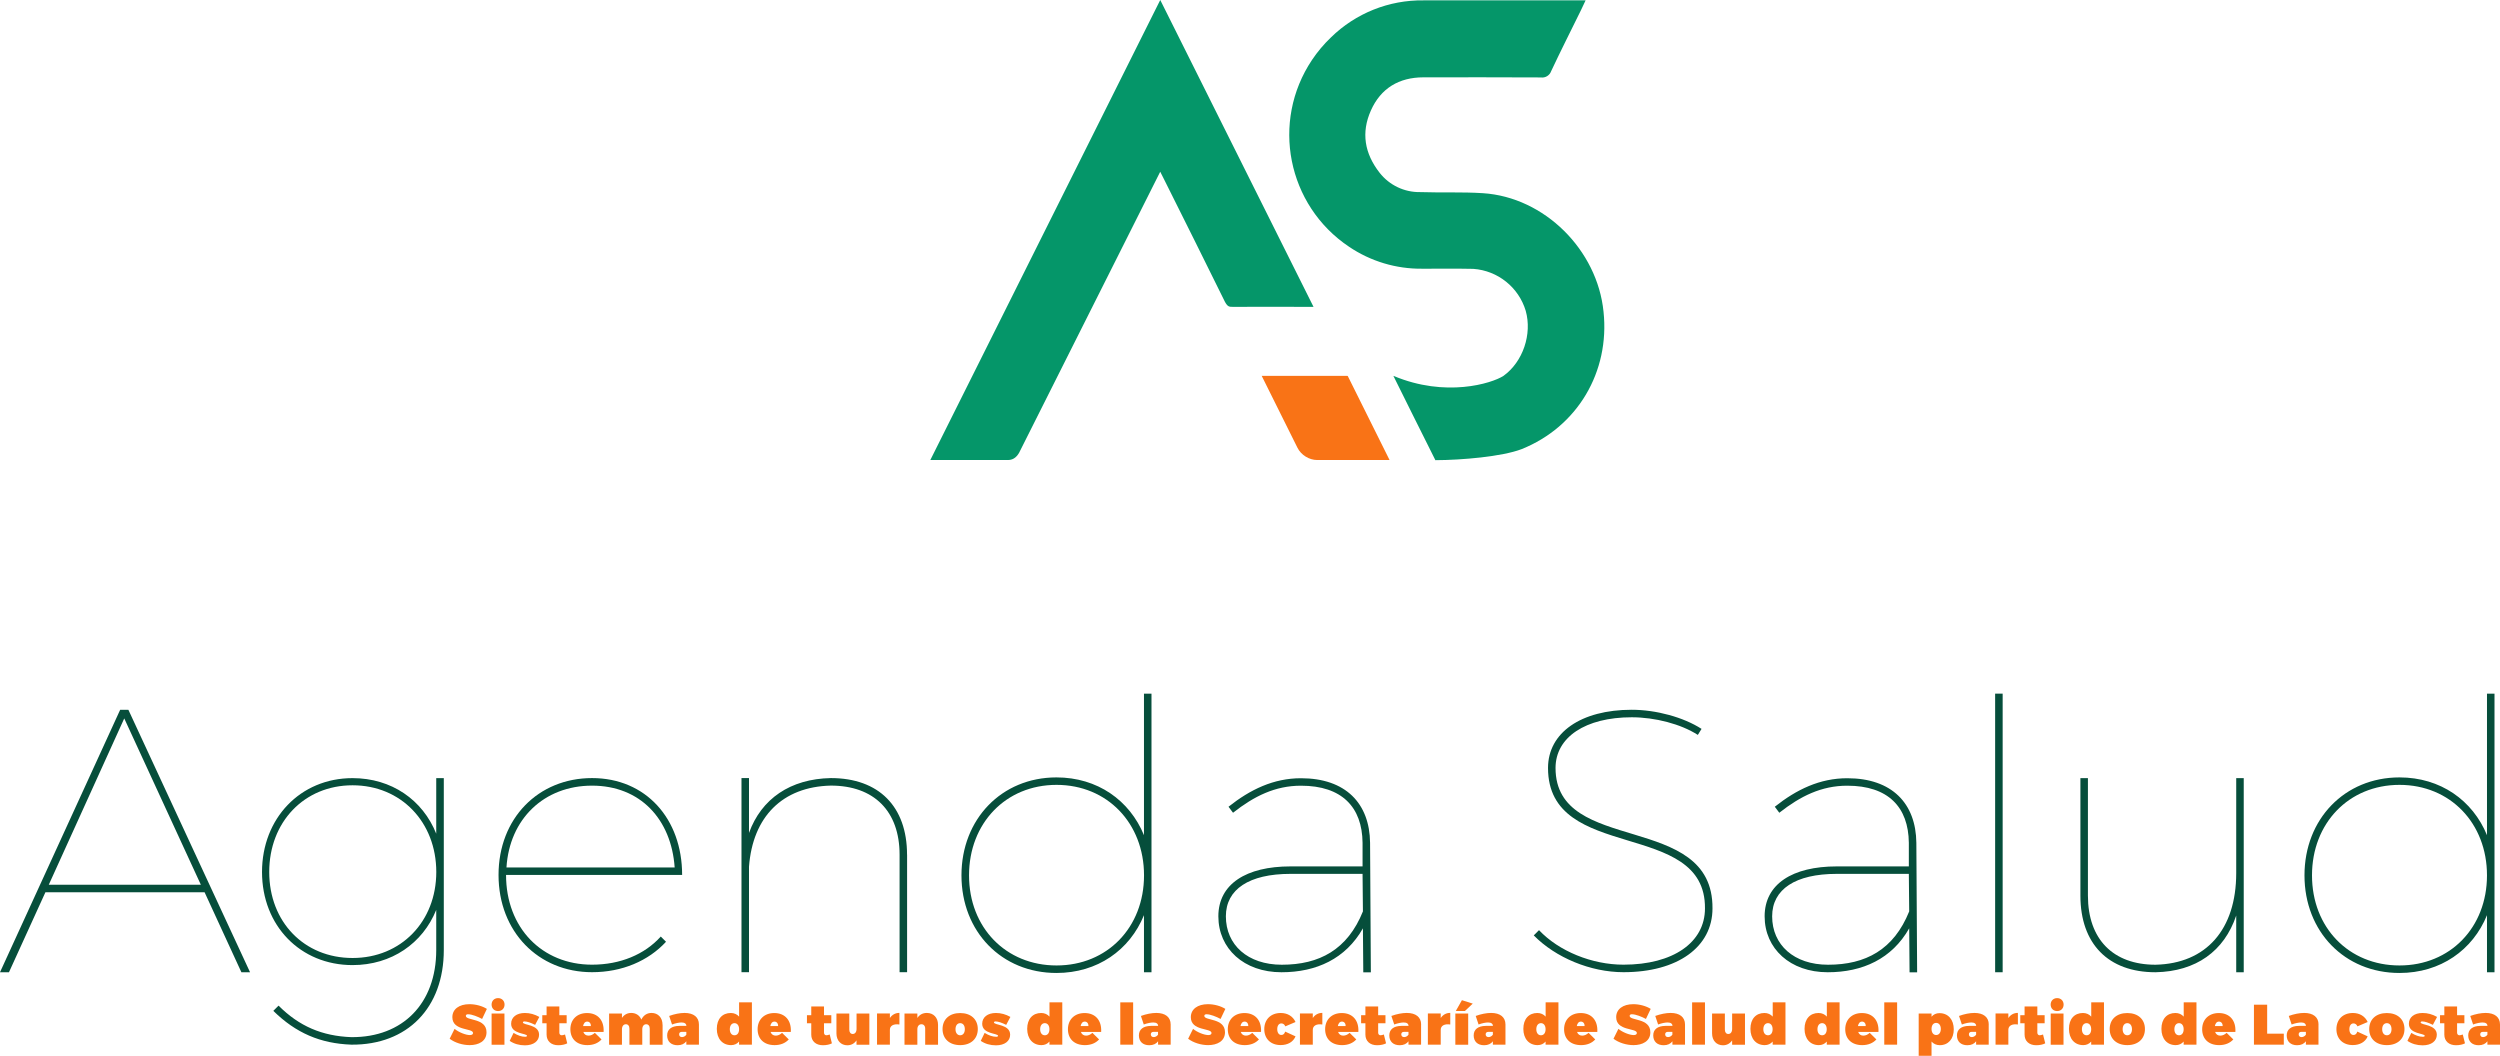
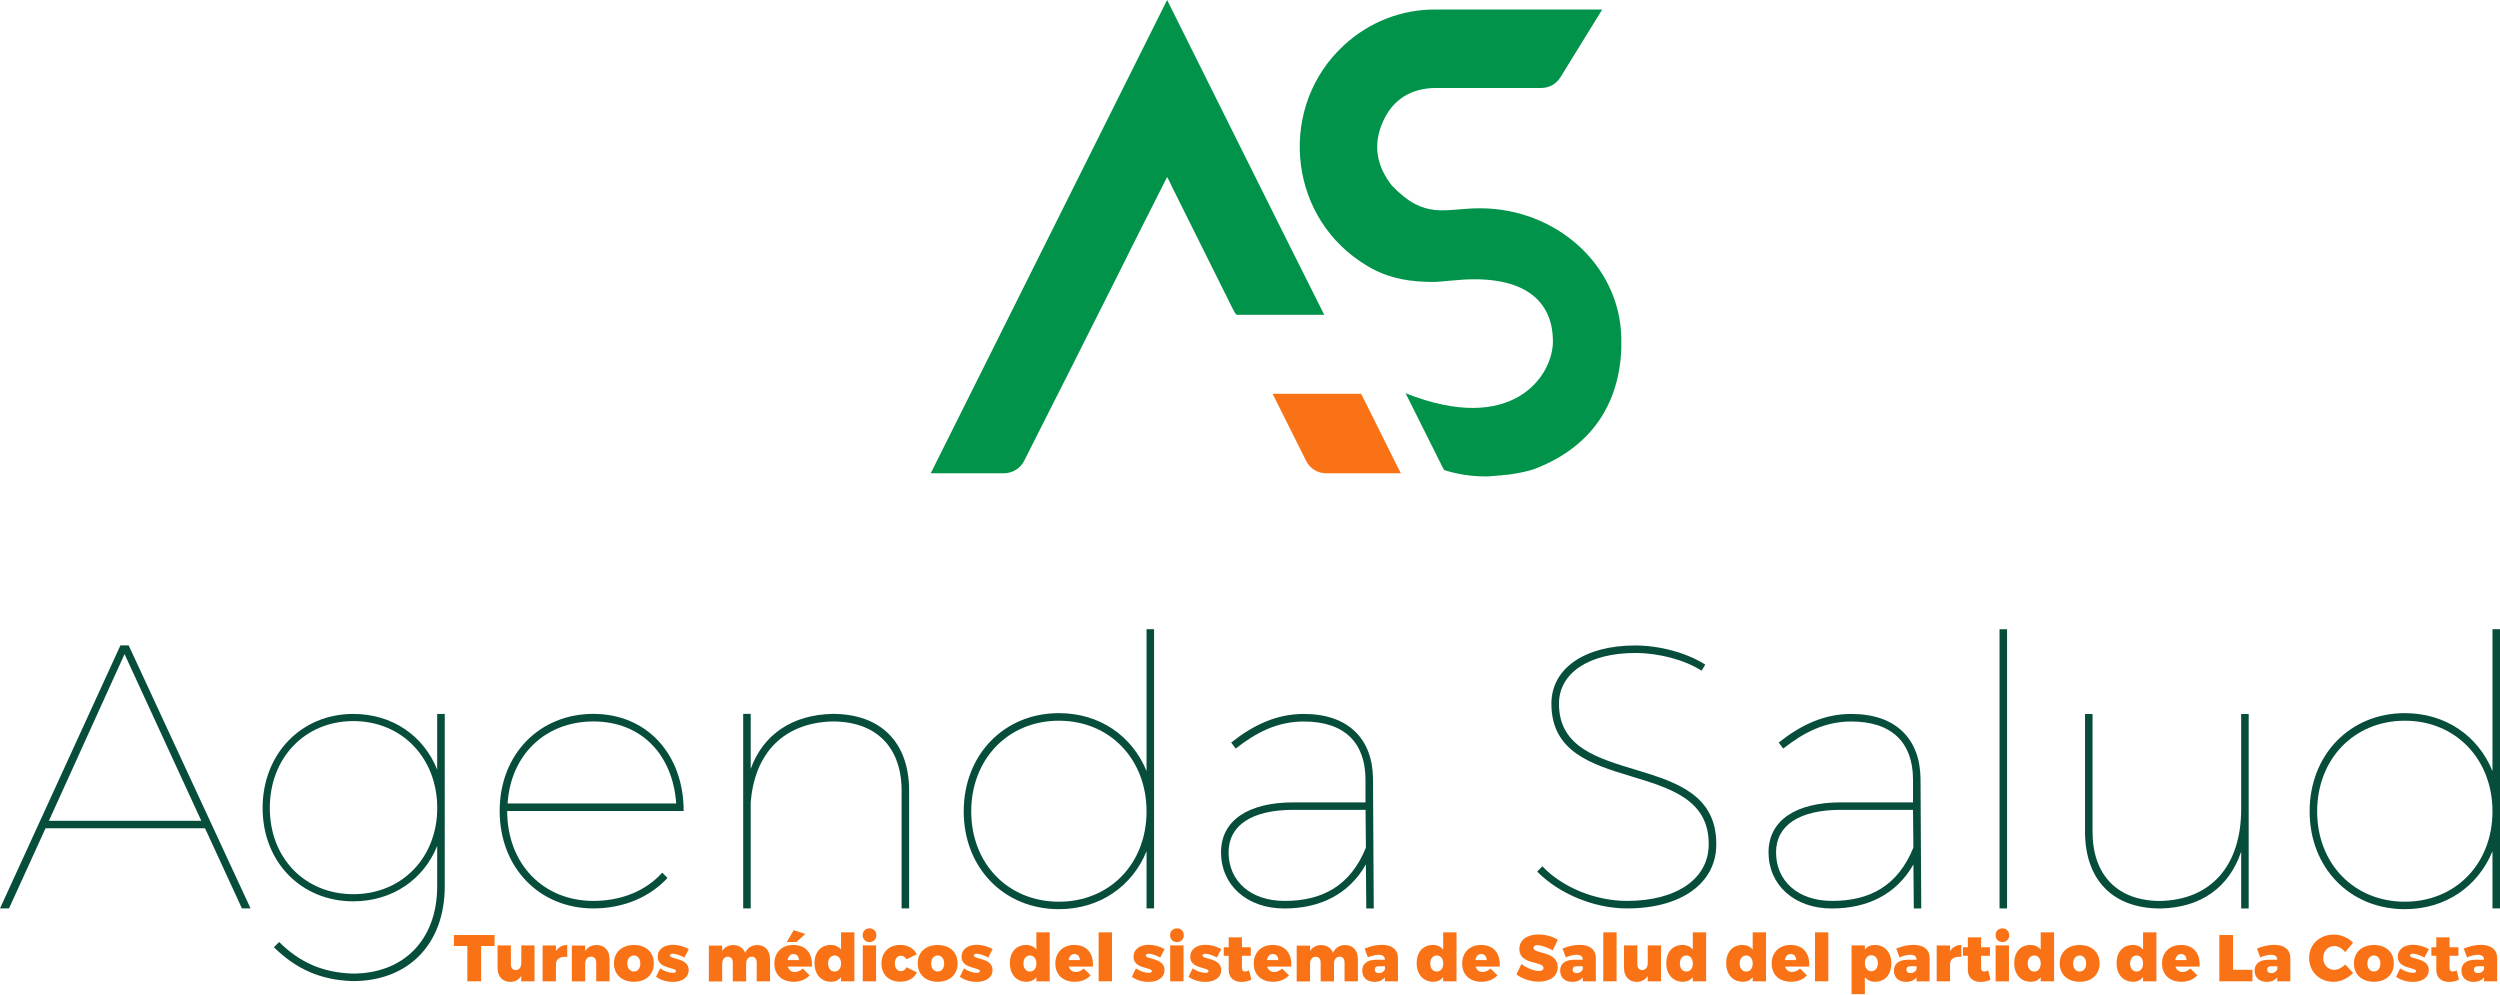
- <svg xmlns="http://www.w3.org/2000/svg" id="Capa_2" data-name="Capa 2" viewBox="0 0 482.31 203.68">
+ <svg xmlns="http://www.w3.org/2000/svg" id="Capa_2" data-name="Capa 2" viewBox="0 0 471.72 187.58">
  <defs>
    <style>
-       .cls-1, .cls-2 {
+       .cls-1 {
+         fill: #064e3b;
+       }
+ 
+       .cls-2, .cls-3 {
        fill: #f97316;
      }

-       .cls-3 {
-         fill: #064e3b;
+       .cls-4 {
+         fill: #009349;
      }

-       .cls-2, .cls-4 {
+       .cls-4, .cls-3 {
        fill-rule: evenodd;
-       }
- 
-       .cls-4 {
-         fill: #059669;
      }
    </style>
  </defs>
  <g id="Capa_1-2" data-name="Capa 1">
    <g>
      <g>
-         <path id="Trazado_123" data-name="Trazado 123" class="cls-4" d="M268.85,72.52c10.03,4.22,18.93,1.46,21.2,0,3.78-2.72,5.56-8.07,4.3-12.55-1.36-4.54-5.38-7.76-10.11-8.1-3.28-.08-6.56,0-9.84-.03-5.04.06-9.97-1.42-14.14-4.24-11.92-7.98-15.12-24.12-7.14-36.04,1.05-1.57,2.27-3.02,3.64-4.33,4.77-4.68,11.21-7.25,17.88-7.16,10,0,20,0,29.99,0h1.27c-.35.73-.62,1.33-.91,1.93-1.92,3.91-3.89,7.8-5.74,11.74-.29.82-1.13,1.33-1.99,1.2-7.56-.04-15.12-.03-22.67-.02-4.7.01-8.2,2.11-10.11,6.39s-1.23,8.29,1.68,12.02c1.88,2.4,4.77,3.78,7.81,3.73,4.03.14,8.08-.05,12.11.21,11.9.76,22.09,10.96,23.28,22.87,1.23,11.57-5,22.18-15.81,26.51-3.78,1.45-11.57,2.11-16.63,2.13-1.34-2.69-7.77-15.54-8.09-16.24Z" />
-         <path id="Trazado_124" data-name="Trazado 124" class="cls-4" d="M223.83,33.14c-2.97,5.91-5.8,11.55-8.63,17.19-6.21,12.35-12.41,24.71-18.61,37.06-.58.97-1.27,1.36-2.17,1.36h-14.94c14.8-29.6,29.53-59.08,44.36-88.75,9.89,19.8,19.72,39.49,29.57,59.2-.44,0-.73,0-1.02,0-4.84,0-9.68-.03-14.52,0-.72,0-1.01,0-1.54-.95-3.87-7.85-7.77-15.69-11.69-23.52-.23-.45-.45-.9-.8-1.59Z" />
-         <path id="Trazado_125" data-name="Trazado 125" class="cls-2" d="M268.08,88.75h-7.59c-1.52,0-4.31,0-6.36,0-1.57,0-3.12-.97-3.82-2.37l-6.9-13.87h16.53s.06.01.08.04c.47.95,7.84,15.76,8.06,16.2Z" />
+         <path class="cls-4" d="M305.92,64.4v1.4c-.4,10.4-5.6,18.4-15.9,22.5-1.4.6-3.5,1-5.7,1.3-.3,0-.7,0-1,.1-.9,0-1.9.2-2.9.2-2.8,0-5.4-.4-7.9-1.2-.1-.2-.3-.4-.4-.7-2.3-4.6-6.6-13.2-6.9-13.8,20.1,8,27.8-3.2,27.8-9.8s-4.1-11.8-15.1-11.7c-2.5,0-6,.5-7.5.5-4.2,0-8-.6-11.5-2.5-.8-.4-1.5-.9-2.3-1.4-13.8-9.3-15.3-29.4-3.1-40.7,4.7-4.4,11-6.9,17.5-6.8h31.3l-7.9,12.8c-.8,1.3-2.2,2-3.6,2h-19.8c-4.7,0-8.2,2.1-10.1,6.4-1.9,4.3-1.2,8.3,1.7,12,6.3,6.6,10,4.3,16.6,4.3,14.4,0,26.4,10.7,26.7,24.4v.7h0Z" />
+         <path id="Trazado_125" data-name="Trazado 125" class="cls-3" d="M264.22,89.3h-14c-1.6,0-3.1-.9-3.8-2.4h0l-6.3-12.6h16.7c.2.3,7.2,14.5,7.5,15h-.1Z" />
+         <path class="cls-4" d="M249.82,59.3c-9.9-19.7-19.7-39.5-29.6-59.3-14.9,29.8-29.7,59.5-44.6,89.3h13.8c1.6,0,3.1-.9,3.8-2.3,3.4-6.7,13.2-26.1,18.3-36.3,2.8-5.7,5.7-11.3,8.7-17.3.4.7.6,1.1.8,1.6,3.9,7.9,7.9,15.8,11.8,23.7.2.3.3.5.5.7h16.6l-.1-.1Z" />
      </g>
      <g>
-         <path class="cls-3" d="M39.48,172.14H8.76l-7.03,15.43H0l23.18-50.63h1.59l23.47,50.63h-1.67l-7.1-15.43ZM38.75,170.69l-14.78-32.09-14.56,32.09h29.34Z" />
-         <path class="cls-3" d="M85.62,150.12v33.17c0,11.15-7.03,18.33-17.82,18.25-6.01-.22-10.72-2.25-15.07-6.52l1.01-1.01c3.98,3.98,8.4,5.87,14.05,6.08,9.92.07,16.37-6.52,16.37-16.8v-7.75c-2.61,6.45-8.62,10.65-16.15,10.65-10.07,0-17.46-7.61-17.46-17.96s7.39-18.11,17.46-18.11c7.53,0,13.54,4.2,16.15,10.72v-10.72h1.45ZM84.17,168.23c0-9.63-6.81-16.73-16.15-16.73s-16.08,7.1-16.08,16.73,6.74,16.59,16.08,16.59,16.15-7.03,16.15-16.59Z" />
-         <path class="cls-3" d="M127.48,180.68l1.01,1.01c-3.4,3.69-8.47,5.87-14.27,5.87-10.36,0-18.04-7.82-18.04-18.76s7.68-18.69,18.04-18.69,17.38,7.82,17.38,18.69h-33.97c0,10.21,6.95,17.31,16.59,17.31,5.43,0,10.14-1.96,13.26-5.43ZM97.71,167.36h32.45c-.65-9.34-6.66-15.79-15.94-15.79s-15.94,6.45-16.51,15.79Z" />
-         <path class="cls-3" d="M175,164.89v22.67h-1.45v-22.67c0-8.4-4.93-13.33-13.26-13.33-9.34.22-15.07,6.01-15.79,15.65v20.35h-1.45v-37.45h1.45v10.58c2.39-6.59,7.97-10.43,15.79-10.58,9.27,0,14.7,5.5,14.7,14.78Z" />
-         <path class="cls-3" d="M222.15,133.82v53.75h-1.45v-11.01c-2.75,6.74-8.98,11.15-16.88,11.15-10.58,0-18.33-7.97-18.33-18.83s7.75-18.9,18.33-18.9c7.9,0,14.12,4.42,16.88,11.15v-27.31h1.45ZM220.71,168.88c0-10.07-7.1-17.46-16.88-17.46s-16.88,7.39-16.88,17.46,7.1,17.38,16.88,17.38,16.88-7.32,16.88-17.38Z" />
-         <path class="cls-3" d="M263.01,187.57l-.07-8.47c-3.33,5.87-8.98,8.47-15.72,8.47-7.24,0-12.17-4.56-12.17-10.79s5.36-9.63,13.91-9.63h13.91v-4.56c-.07-6.88-3.98-11.01-11.88-11.01-5,0-9.05,2.03-13.11,5.22l-.87-1.16c4.2-3.33,8.69-5.5,13.98-5.5,8.62,0,13.25,4.85,13.33,12.46l.15,24.99h-1.45ZM262.94,175.83l-.07-7.24h-13.91c-7.97,0-12.46,2.97-12.46,8.19,0,5.5,4.2,9.34,10.79,9.34,7.24,0,12.68-2.9,15.65-10.29Z" />
-         <path class="cls-3" d="M314.8,138.38c-8.91,0-14.7,3.84-14.7,9.78,0,16.95,30.42,8.26,30.28,27.09,0,7.46-6.74,12.31-17.17,12.31-6.37,0-13.11-2.82-17.31-7.1l1.01-1.01c3.84,4.06,10.21,6.66,16.3,6.66,9.56,0,15.72-4.27,15.72-10.86.15-17.38-30.28-8.69-30.28-27.09,0-6.81,6.37-11.23,16.15-11.23,4.71,0,10,1.45,13.47,3.69l-.72,1.16c-3.26-2.1-8.26-3.4-12.75-3.4Z" />
-         <path class="cls-3" d="M368.4,187.57l-.07-8.47c-3.33,5.87-8.98,8.47-15.72,8.47-7.24,0-12.17-4.56-12.17-10.79s5.36-9.63,13.91-9.63h13.91v-4.56c-.07-6.88-3.98-11.01-11.88-11.01-5,0-9.05,2.03-13.11,5.22l-.87-1.16c4.2-3.33,8.69-5.5,13.98-5.5,8.62,0,13.25,4.85,13.33,12.46l.15,24.99h-1.45ZM368.33,175.83l-.07-7.24h-13.91c-7.97,0-12.46,2.97-12.46,8.19,0,5.5,4.2,9.34,10.79,9.34,7.24,0,12.68-2.9,15.65-10.29Z" />
-         <path class="cls-3" d="M386.36,133.82v53.75h-1.45v-53.75h1.45Z" />
-         <path class="cls-3" d="M432.87,150.12v37.45h-1.45v-10.94c-2.32,6.88-7.75,10.79-15.57,10.94-9.13,0-14.49-5.5-14.49-14.78v-22.67h1.45v22.67c0,8.4,4.85,13.33,13.04,13.33,9.78-.22,15.57-6.81,15.57-17.67v-18.33h1.45Z" />
-         <path class="cls-3" d="M481.25,133.82v53.75h-1.45v-11.01c-2.75,6.74-8.98,11.15-16.88,11.15-10.58,0-18.33-7.97-18.33-18.83s7.75-18.9,18.33-18.9c7.9,0,14.12,4.42,16.88,11.15v-27.31h1.45ZM479.8,168.88c0-10.07-7.1-17.46-16.88-17.46s-16.88,7.39-16.88,17.46,7.1,17.38,16.88,17.38,16.88-7.32,16.88-17.38Z" />
+         <path class="cls-1" d="M38.69,156.29H8.59l-6.89,15.12H0l22.72-49.63h1.56l23,49.63h-1.63l-6.96-15.12ZM37.98,154.87l-14.48-31.45-14.27,31.45h28.75Z" />
+         <path class="cls-1" d="M83.92,134.71v32.52c0,10.93-6.89,17.96-17.47,17.89-5.89-.21-10.51-2.2-14.77-6.39l.99-.99c3.9,3.9,8.24,5.75,13.77,5.96,9.73.07,16.05-6.39,16.05-16.47v-7.6c-2.56,6.32-8.45,10.44-15.83,10.44-9.87,0-17.11-7.46-17.11-17.61s7.24-17.75,17.11-17.75c7.38,0,13.28,4.12,15.83,10.51v-10.51h1.42ZM82.5,152.46c0-9.44-6.67-16.4-15.83-16.4s-15.76,6.96-15.76,16.4,6.6,16.26,15.76,16.26,15.83-6.89,15.83-16.26Z" />
+         <path class="cls-1" d="M124.96,164.67l.99.99c-3.34,3.62-8.31,5.75-13.99,5.75-10.15,0-17.68-7.67-17.68-18.39s7.53-18.32,17.68-18.32,17.04,7.67,17.04,18.32h-33.3c0,10.01,6.82,16.97,16.26,16.97,5.33,0,9.94-1.92,12.99-5.33ZM95.78,151.61h31.81c-.64-9.16-6.53-15.48-15.62-15.48s-15.62,6.32-16.19,15.48Z" />
+         <path class="cls-1" d="M171.54,149.19v22.22h-1.42v-22.22c0-8.24-4.83-13.06-12.99-13.06-9.16.21-14.77,5.89-15.48,15.33v19.95h-1.42v-36.71h1.42v10.37c2.34-6.46,7.81-10.22,15.48-10.37,9.09,0,14.41,5.4,14.41,14.48Z" />
+         <path class="cls-1" d="M217.76,118.73v52.68h-1.42v-10.79c-2.7,6.6-8.8,10.93-16.54,10.93-10.37,0-17.96-7.81-17.96-18.46s7.6-18.53,17.96-18.53c7.74,0,13.84,4.33,16.54,10.93v-26.77h1.42ZM216.34,153.1c0-9.87-6.96-17.11-16.54-17.11s-16.54,7.24-16.54,17.11,6.96,17.04,16.54,17.04,16.54-7.17,16.54-17.04Z" />
+         <path class="cls-1" d="M257.8,171.42l-.07-8.31c-3.27,5.75-8.8,8.31-15.41,8.31-7.1,0-11.93-4.47-11.93-10.58s5.25-9.44,13.63-9.44h13.63v-4.47c-.07-6.74-3.9-10.79-11.64-10.79-4.9,0-8.88,1.99-12.85,5.11l-.85-1.14c4.12-3.27,8.52-5.4,13.7-5.4,8.45,0,12.99,4.76,13.06,12.21l.14,24.5h-1.42ZM257.73,159.91l-.07-7.1h-13.63c-7.81,0-12.21,2.91-12.21,8.02,0,5.4,4.12,9.16,10.58,9.16,7.1,0,12.42-2.84,15.34-10.08Z" />
+         <path class="cls-1" d="M308.57,123.21c-8.73,0-14.41,3.76-14.41,9.58,0,16.61,29.82,8.09,29.68,26.55,0,7.31-6.6,12.07-16.83,12.07-6.25,0-12.85-2.77-16.97-6.96l.99-.99c3.76,3.98,10.01,6.53,15.97,6.53,9.37,0,15.41-4.19,15.41-10.65.14-17.04-29.68-8.52-29.68-26.55,0-6.67,6.25-11,15.83-11,4.62,0,9.8,1.42,13.21,3.62l-.71,1.14c-3.2-2.06-8.09-3.34-12.5-3.34Z" />
+         <path class="cls-1" d="M361.11,171.42l-.07-8.31c-3.27,5.75-8.8,8.31-15.41,8.31-7.1,0-11.93-4.47-11.93-10.58s5.25-9.44,13.63-9.44h13.63v-4.47c-.07-6.74-3.9-10.79-11.64-10.79-4.9,0-8.88,1.99-12.85,5.11l-.85-1.14c4.12-3.27,8.52-5.4,13.7-5.4,8.45,0,12.99,4.76,13.06,12.21l.14,24.5h-1.42ZM361.03,159.91l-.07-7.1h-13.63c-7.81,0-12.21,2.91-12.21,8.02,0,5.4,4.12,9.16,10.58,9.16,7.1,0,12.42-2.84,15.34-10.08Z" />
+         <path class="cls-1" d="M378.71,118.73v52.68h-1.42v-52.68h1.42Z" />
+         <path class="cls-1" d="M424.3,134.71v36.71h-1.42v-10.72c-2.27,6.75-7.6,10.58-15.26,10.72-8.95,0-14.2-5.4-14.2-14.48v-22.22h1.42v22.22c0,8.24,4.76,13.06,12.78,13.06,9.58-.21,15.26-6.67,15.26-17.32v-17.96h1.42Z" />
+         <path class="cls-1" d="M471.72,118.73v52.68h-1.42v-10.79c-2.7,6.6-8.8,10.93-16.54,10.93-10.37,0-17.96-7.81-17.96-18.46s7.6-18.53,17.96-18.53c7.74,0,13.85,4.33,16.54,10.93v-26.77h1.42ZM470.3,153.1c0-9.87-6.96-17.11-16.54-17.11s-16.54,7.24-16.54,17.11,6.96,17.04,16.54,17.04,16.54-7.17,16.54-17.04Z" />
      </g>
      <g>
-         <path class="cls-1" d="M90.34,195.67c-.29,0-.47.09-.47.32,0,.97,3.99.36,3.99,3.16,0,1.72-1.51,2.48-3.25,2.48-1.34,0-2.84-.45-3.86-1.23l.95-1.91c.79.66,2.16,1.2,2.94,1.2.37,0,.62-.12.62-.4,0-1-3.99-.34-3.99-3.05,0-1.54,1.3-2.51,3.3-2.51,1.22,0,2.49.36,3.36.91l-.92,1.94c-.78-.43-1.98-.9-2.65-.9Z" />
-         <path class="cls-1" d="M97.34,193.81c0,.74-.52,1.25-1.25,1.25s-1.25-.52-1.25-1.25.52-1.25,1.25-1.25,1.25.52,1.25,1.25ZM97.32,195.53v6.02h-2.48v-6.02h2.48Z" />
-         <path class="cls-1" d="M101.22,197.05c-.21,0-.34.08-.34.2,0,.56,3.12.34,3.12,2.37,0,1.24-1.07,2.05-2.73,2.05-1.11,0-2.1-.29-2.94-.86l.75-1.54c.8.49,1.55.75,2.22.75.23,0,.37-.07.37-.18,0-.53-3.06-.3-3.06-2.33,0-1.27,1.05-2.08,2.65-2.08.96,0,1.89.25,2.79.76l-.81,1.53c-.89-.44-1.57-.66-2.04-.66Z" />
-         <path class="cls-1" d="M109.44,201.28c-.4.23-1.08.37-1.72.37-1.38.01-2.27-.79-2.27-2.05v-2.19h-.83v-1.56h.83v-1.68h2.46v1.68h1.41v1.56h-1.41v1.81c0,.32.19.52.48.51.14,0,.39-.07.62-.15l.42,1.69Z" />
-         <path class="cls-1" d="M116.46,199.09h-3.92c.17.47.52.71,1,.71.42,0,.85-.19,1.22-.54l1.29,1.27c-.64.7-1.56,1.1-2.73,1.1-2.06,0-3.28-1.21-3.28-3.07s1.28-3.12,3.21-3.12c2.1,0,3.33,1.43,3.2,3.65ZM113.28,197.09c-.43,0-.69.35-.79.86h1.5c.03-.5-.27-.86-.7-.86Z" />
-         <path class="cls-1" d="M127.83,197.71v3.84h-2.48v-3.12c0-.51-.27-.83-.68-.83-.46,0-.76.39-.76.97v2.98h-2.48v-3.12c0-.51-.27-.83-.68-.83-.46,0-.76.39-.76.97v2.98h-2.48v-6.02h2.48v.85c.41-.6,1.01-.96,1.79-.96.91,0,1.63.48,1.95,1.29.39-.81,1.07-1.29,1.97-1.29,1.24,0,2.12.9,2.12,2.29Z" />
-         <path class="cls-1" d="M134.84,197.65v3.89h-2.43v-.65c-.35.48-.92.76-1.69.76-1.28,0-2.01-.75-2.01-1.89s.8-1.82,2.33-1.84h1.38c-.01-.42-.33-.66-.94-.66-.45,0-1.14.13-1.83.39l-.55-1.65c1.02-.37,2.08-.58,2.97-.58,1.74,0,2.77.81,2.77,2.23ZM132.41,199.62v-.55h-.86c-.34,0-.53.17-.53.48s.2.53.55.53c.32,0,.64-.17.84-.46Z" />
-         <path class="cls-1" d="M145.06,193.38v8.16h-2.48v-.6c-.38.45-.91.69-1.53.69-1.67,0-2.76-1.23-2.76-3.14s1.06-3.06,2.7-3.06c.65,0,1.2.25,1.6.7v-2.76h2.48ZM142.59,198.56c0-.7-.35-1.17-.89-1.17s-.9.46-.9,1.17.35,1.17.9,1.17.89-.46.89-1.17Z" />
-         <path class="cls-1" d="M152.58,199.09h-3.92c.17.47.52.71,1,.71.42,0,.85-.19,1.22-.54l1.29,1.27c-.64.7-1.56,1.1-2.73,1.1-2.06,0-3.28-1.21-3.28-3.07s1.28-3.12,3.21-3.12c2.1,0,3.33,1.43,3.2,3.65ZM149.4,197.09c-.43,0-.69.35-.79.86h1.5c.03-.5-.27-.86-.7-.86Z" />
-         <path class="cls-1" d="M160.5,201.28c-.4.23-1.08.37-1.72.37-1.38.01-2.27-.79-2.27-2.05v-2.19h-.83v-1.56h.83v-1.68h2.46v1.68h1.41v1.56h-1.41v1.81c0,.32.19.52.48.51.14,0,.39-.07.62-.15l.42,1.69Z" />
-         <path class="cls-1" d="M167.72,195.53v6.02h-2.48v-.84c-.4.6-1,.95-1.77.95-1.23,0-2.1-.9-2.1-2.29v-3.84h2.48v3.12c0,.51.26.83.66.83.45,0,.74-.38.74-.97v-2.98h2.48Z" />
-         <path class="cls-1" d="M173.52,195.42v2.23c-1.11-.17-1.84.23-1.84,1.02v2.87h-2.48v-6.02h2.48v.88c.42-.63,1.06-.99,1.84-.99Z" />
-         <path class="cls-1" d="M180.97,197.71v3.84h-2.48v-3.12c0-.51-.29-.83-.72-.83-.48,0-.79.39-.79.97v2.98h-2.48v-6.02h2.48v.86c.41-.62,1.03-.97,1.83-.97,1.27,0,2.16.9,2.16,2.29Z" />
-         <path class="cls-1" d="M188.64,198.53c0,1.88-1.33,3.1-3.4,3.1s-3.4-1.22-3.4-3.1,1.33-3.09,3.4-3.09,3.4,1.21,3.4,3.09ZM184.34,198.56c0,.7.35,1.17.9,1.17s.9-.46.9-1.17-.35-1.17-.9-1.17-.9.46-.9,1.17Z" />
-         <path class="cls-1" d="M192.1,197.05c-.21,0-.34.08-.34.2,0,.56,3.12.34,3.12,2.37,0,1.24-1.07,2.05-2.73,2.05-1.11,0-2.1-.29-2.94-.86l.75-1.54c.8.49,1.55.75,2.22.75.23,0,.37-.07.37-.18,0-.53-3.06-.3-3.06-2.33,0-1.27,1.05-2.08,2.65-2.08.96,0,1.89.25,2.79.76l-.81,1.53c-.89-.44-1.57-.66-2.04-.66Z" />
-         <path class="cls-1" d="M204.94,193.38v8.16h-2.48v-.6c-.38.45-.91.69-1.53.69-1.67,0-2.76-1.23-2.76-3.14s1.06-3.06,2.7-3.06c.65,0,1.2.25,1.6.7v-2.76h2.48ZM202.46,198.56c0-.7-.35-1.17-.89-1.17s-.9.46-.9,1.17.35,1.17.9,1.17.89-.46.89-1.17Z" />
-         <path class="cls-1" d="M212.45,199.09h-3.92c.17.47.52.71,1,.71.42,0,.85-.19,1.22-.54l1.29,1.27c-.64.7-1.56,1.1-2.73,1.1-2.06,0-3.28-1.21-3.28-3.07s1.28-3.12,3.21-3.12c2.1,0,3.33,1.43,3.2,3.65ZM209.27,197.09c-.43,0-.69.35-.79.86h1.5c.03-.5-.27-.86-.7-.86Z" />
-         <path class="cls-1" d="M218.61,193.38v8.16h-2.48v-8.16h2.48Z" />
-         <path class="cls-1" d="M225.85,197.65v3.89h-2.43v-.65c-.35.48-.92.76-1.69.76-1.28,0-2.01-.75-2.01-1.89s.8-1.82,2.33-1.84h1.38c-.01-.42-.33-.66-.94-.66-.45,0-1.14.13-1.83.39l-.55-1.65c1.02-.37,2.08-.58,2.97-.58,1.74,0,2.77.81,2.77,2.23ZM223.41,199.62v-.55h-.86c-.34,0-.53.17-.53.48s.2.53.55.53c.32,0,.64-.17.84-.46Z" />
-         <path class="cls-1" d="M232.81,195.67c-.29,0-.47.09-.47.32,0,.97,3.99.36,3.99,3.16,0,1.72-1.51,2.48-3.25,2.48-1.34,0-2.84-.45-3.86-1.23l.95-1.91c.79.66,2.16,1.2,2.94,1.2.37,0,.62-.12.62-.4,0-1-3.99-.34-3.99-3.05,0-1.54,1.3-2.51,3.3-2.51,1.22,0,2.49.36,3.36.91l-.92,1.94c-.78-.43-1.98-.9-2.65-.9Z" />
-         <path class="cls-1" d="M243.29,199.09h-3.92c.17.47.52.71,1,.71.42,0,.85-.19,1.22-.54l1.29,1.27c-.64.7-1.56,1.1-2.73,1.1-2.06,0-3.28-1.21-3.28-3.07s1.28-3.12,3.21-3.12c2.1,0,3.33,1.43,3.2,3.65ZM240.11,197.09c-.43,0-.69.35-.79.86h1.5c.03-.5-.28-.86-.7-.86Z" />
-         <path class="cls-1" d="M247.2,197.44c-.48,0-.79.44-.79,1.11s.31,1.12.79,1.12c.35,0,.61-.2.74-.65l2,.92c-.44,1.07-1.5,1.68-2.87,1.68-1.91,0-3.16-1.21-3.16-3.07s1.25-3.12,3.18-3.12c1.31,0,2.35.64,2.85,1.74l-1.97.84c-.15-.36-.42-.57-.77-.57Z" />
-         <path class="cls-1" d="M255.11,195.42v2.23c-1.11-.17-1.84.23-1.84,1.02v2.87h-2.48v-6.02h2.48v.88c.42-.63,1.06-.99,1.84-.99Z" />
-         <path class="cls-1" d="M262.07,199.09h-3.92c.17.47.52.71,1,.71.42,0,.85-.19,1.22-.54l1.29,1.27c-.64.7-1.56,1.1-2.73,1.1-2.06,0-3.28-1.21-3.28-3.07s1.28-3.12,3.21-3.12c2.1,0,3.33,1.43,3.2,3.65ZM258.89,197.09c-.43,0-.69.35-.79.86h1.5c.03-.5-.27-.86-.7-.86Z" />
-         <path class="cls-1" d="M267.41,201.28c-.4.23-1.08.37-1.72.37-1.38.01-2.27-.79-2.27-2.05v-2.19h-.83v-1.56h.83v-1.68h2.46v1.68h1.41v1.56h-1.41v1.81c0,.32.19.52.48.51.14,0,.39-.07.62-.15l.42,1.69Z" />
-         <path class="cls-1" d="M274.16,197.65v3.89h-2.43v-.65c-.35.48-.92.76-1.69.76-1.28,0-2.01-.75-2.01-1.89s.8-1.82,2.33-1.84h1.38c-.01-.42-.33-.66-.93-.66-.45,0-1.14.13-1.83.39l-.55-1.65c1.02-.37,2.08-.58,2.97-.58,1.74,0,2.77.81,2.77,2.23ZM271.73,199.62v-.55h-.86c-.34,0-.53.17-.53.48s.2.53.55.53c.32,0,.64-.17.84-.46Z" />
-         <path class="cls-1" d="M279.79,195.42v2.23c-1.11-.17-1.84.23-1.84,1.02v2.87h-2.48v-6.02h2.48v.88c.42-.63,1.06-.99,1.84-.99Z" />
-         <path class="cls-1" d="M283.25,195.53v6.02h-2.48v-6.02h2.48ZM284.13,193.62l-1.51,1.42h-1.76l1.18-2.08,2.09.66Z" />
-         <path class="cls-1" d="M290.44,197.65v3.89h-2.43v-.65c-.35.48-.92.76-1.69.76-1.28,0-2.01-.75-2.01-1.89s.8-1.82,2.33-1.84h1.38c-.01-.42-.33-.66-.94-.66-.45,0-1.14.13-1.83.39l-.55-1.65c1.02-.37,2.08-.58,2.97-.58,1.74,0,2.77.81,2.77,2.23ZM288.01,199.62v-.55h-.86c-.34,0-.53.17-.53.48s.2.53.55.53c.32,0,.64-.17.84-.46Z" />
-         <path class="cls-1" d="M300.66,193.38v8.16h-2.48v-.6c-.38.45-.91.69-1.53.69-1.67,0-2.76-1.23-2.76-3.14s1.06-3.06,2.7-3.06c.65,0,1.2.25,1.6.7v-2.76h2.48ZM298.18,198.56c0-.7-.35-1.17-.89-1.17s-.9.46-.9,1.17.35,1.17.9,1.17.89-.46.89-1.17Z" />
-         <path class="cls-1" d="M308.17,199.09h-3.92c.17.47.52.71,1,.71.42,0,.85-.19,1.22-.54l1.29,1.27c-.64.7-1.56,1.1-2.73,1.1-2.06,0-3.28-1.21-3.28-3.07s1.28-3.12,3.21-3.12c2.1,0,3.33,1.43,3.2,3.65ZM304.99,197.09c-.43,0-.69.35-.79.86h1.5c.03-.5-.28-.86-.7-.86Z" />
-         <path class="cls-1" d="M314.87,195.67c-.29,0-.47.09-.47.32,0,.97,3.99.36,3.99,3.16,0,1.72-1.51,2.48-3.25,2.48-1.34,0-2.84-.45-3.86-1.23l.95-1.91c.79.66,2.16,1.2,2.94,1.2.37,0,.62-.12.62-.4,0-1-3.99-.34-3.99-3.05,0-1.54,1.3-2.51,3.3-2.51,1.22,0,2.49.36,3.36.91l-.92,1.94c-.78-.43-1.98-.9-2.65-.9Z" />
-         <path class="cls-1" d="M325.08,197.65v3.89h-2.43v-.65c-.35.48-.92.76-1.69.76-1.28,0-2.01-.75-2.01-1.89s.8-1.82,2.33-1.84h1.38c-.01-.42-.33-.66-.94-.66-.45,0-1.14.13-1.83.39l-.55-1.65c1.02-.37,2.08-.58,2.97-.58,1.74,0,2.77.81,2.77,2.23ZM322.64,199.62v-.55h-.86c-.34,0-.53.17-.53.48s.2.53.55.53c.32,0,.64-.17.84-.46Z" />
-         <path class="cls-1" d="M328.93,193.38v8.16h-2.48v-8.16h2.48Z" />
-         <path class="cls-1" d="M336.65,195.53v6.02h-2.48v-.84c-.4.6-1,.95-1.77.95-1.23,0-2.1-.9-2.1-2.29v-3.84h2.47v3.12c0,.51.26.83.66.83.45,0,.74-.38.74-.97v-2.98h2.48Z" />
-         <path class="cls-1" d="M344.46,193.38v8.16h-2.47v-.6c-.39.45-.91.69-1.53.69-1.67,0-2.76-1.23-2.76-3.14s1.06-3.06,2.7-3.06c.65,0,1.2.25,1.6.7v-2.76h2.47ZM341.98,198.56c0-.7-.35-1.17-.89-1.17s-.9.46-.9,1.17.35,1.17.9,1.17.89-.46.89-1.17Z" />
-         <path class="cls-1" d="M354.9,193.38v8.16h-2.47v-.6c-.39.45-.91.69-1.53.69-1.67,0-2.76-1.23-2.76-3.14s1.06-3.06,2.7-3.06c.65,0,1.2.25,1.6.7v-2.76h2.47ZM352.42,198.56c0-.7-.35-1.17-.89-1.17s-.9.46-.9,1.17.35,1.17.9,1.17.89-.46.89-1.17Z" />
-         <path class="cls-1" d="M362.41,199.09h-3.92c.17.47.52.71,1,.71.42,0,.85-.19,1.22-.54l1.29,1.27c-.64.7-1.56,1.1-2.73,1.1-2.06,0-3.28-1.21-3.28-3.07s1.28-3.12,3.21-3.12c2.1,0,3.33,1.43,3.2,3.65ZM359.23,197.09c-.43,0-.69.35-.79.86h1.5c.03-.5-.28-.86-.7-.86Z" />
-         <path class="cls-1" d="M366,193.38v8.16h-2.48v-8.16h2.48Z" />
-         <path class="cls-1" d="M376.93,198.58c0,1.86-1.06,3.06-2.7,3.06-.65,0-1.2-.25-1.59-.7v2.75h-2.48v-8.15h2.48v.61c.38-.45.91-.69,1.53-.69,1.67,0,2.76,1.23,2.76,3.14ZM374.43,198.51c0-.7-.35-1.17-.9-1.17s-.89.46-.89,1.17.35,1.17.89,1.17.9-.46.9-1.17Z" />
-         <path class="cls-1" d="M383.67,197.65v3.89h-2.43v-.65c-.35.48-.92.76-1.69.76-1.28,0-2.01-.75-2.01-1.89s.8-1.82,2.33-1.84h1.38c-.01-.42-.33-.66-.93-.66-.45,0-1.14.13-1.83.39l-.55-1.65c1.02-.37,2.08-.58,2.97-.58,1.74,0,2.77.81,2.77,2.23ZM381.24,199.62v-.55h-.86c-.34,0-.53.17-.53.48s.2.53.55.53c.32,0,.64-.17.84-.46Z" />
-         <path class="cls-1" d="M389.3,195.42v2.23c-1.11-.17-1.84.23-1.84,1.02v2.87h-2.47v-6.02h2.47v.88c.42-.63,1.06-.99,1.84-.99Z" />
-         <path class="cls-1" d="M394.58,201.28c-.4.23-1.08.37-1.72.37-1.38.01-2.27-.79-2.27-2.05v-2.19h-.83v-1.56h.83v-1.68h2.46v1.68h1.41v1.56h-1.41v1.81c0,.32.19.52.48.51.14,0,.39-.07.62-.15l.42,1.69Z" />
-         <path class="cls-1" d="M398.12,193.81c0,.74-.52,1.25-1.25,1.25s-1.25-.52-1.25-1.25.52-1.25,1.25-1.25,1.25.52,1.25,1.25ZM398.1,195.53v6.02h-2.47v-6.02h2.47Z" />
-         <path class="cls-1" d="M405.91,193.38v8.16h-2.47v-.6c-.39.45-.91.69-1.53.69-1.67,0-2.76-1.23-2.76-3.14s1.06-3.06,2.7-3.06c.65,0,1.2.25,1.6.7v-2.76h2.47ZM403.44,198.56c0-.7-.35-1.17-.89-1.17s-.9.46-.9,1.17.35,1.17.9,1.17.89-.46.89-1.17Z" />
-         <path class="cls-1" d="M413.81,198.53c0,1.88-1.33,3.1-3.4,3.1s-3.4-1.22-3.4-3.1,1.33-3.09,3.4-3.09,3.4,1.21,3.4,3.09ZM409.51,198.56c0,.7.35,1.17.9,1.17s.9-.46.9-1.17-.35-1.17-.9-1.17-.9.46-.9,1.17Z" />
-         <path class="cls-1" d="M423.75,193.38v8.16h-2.47v-.6c-.39.45-.91.69-1.53.69-1.67,0-2.76-1.23-2.76-3.14s1.06-3.06,2.7-3.06c.65,0,1.2.25,1.6.7v-2.76h2.47ZM421.28,198.56c0-.7-.35-1.17-.89-1.17s-.9.46-.9,1.17.35,1.17.9,1.17.89-.46.89-1.17Z" />
-         <path class="cls-1" d="M431.27,199.09h-3.92c.17.47.52.71,1,.71.42,0,.85-.19,1.22-.54l1.29,1.27c-.64.7-1.56,1.1-2.73,1.1-2.06,0-3.28-1.21-3.28-3.07s1.28-3.12,3.21-3.12c2.1,0,3.33,1.43,3.2,3.65ZM428.09,197.09c-.43,0-.69.35-.79.86h1.5c.03-.5-.28-.86-.7-.86Z" />
-         <path class="cls-1" d="M437.39,193.83v5.59h3.21v2.12h-5.76v-7.71h2.55Z" />
-         <path class="cls-1" d="M447.29,197.65v3.89h-2.43v-.65c-.35.48-.92.76-1.69.76-1.28,0-2.01-.75-2.01-1.89s.8-1.82,2.33-1.84h1.38c-.01-.42-.33-.66-.93-.66-.45,0-1.14.13-1.83.39l-.55-1.65c1.02-.37,2.08-.58,2.97-.58,1.74,0,2.77.81,2.77,2.23ZM444.86,199.62v-.55h-.86c-.34,0-.53.17-.53.48s.2.53.55.53c.32,0,.64-.17.84-.46Z" />
-         <path class="cls-1" d="M454.04,197.44c-.48,0-.79.44-.79,1.11s.31,1.12.79,1.12c.35,0,.61-.2.74-.65l2,.92c-.44,1.07-1.5,1.68-2.87,1.68-1.91,0-3.16-1.21-3.16-3.07s1.25-3.12,3.18-3.12c1.31,0,2.35.64,2.85,1.74l-1.97.84c-.15-.36-.42-.57-.77-.57Z" />
-         <path class="cls-1" d="M463.88,198.53c0,1.88-1.33,3.1-3.4,3.1s-3.4-1.22-3.4-3.1,1.33-3.09,3.4-3.09,3.4,1.21,3.4,3.09ZM459.58,198.56c0,.7.35,1.17.9,1.17s.9-.46.9-1.17-.35-1.17-.9-1.17-.9.46-.9,1.17Z" />
-         <path class="cls-1" d="M467.34,197.05c-.21,0-.34.08-.34.2,0,.56,3.12.34,3.12,2.37,0,1.24-1.07,2.05-2.73,2.05-1.11,0-2.1-.29-2.94-.86l.75-1.54c.8.49,1.55.75,2.22.75.23,0,.37-.07.37-.18,0-.53-3.06-.3-3.06-2.33,0-1.27,1.04-2.08,2.65-2.08.96,0,1.89.25,2.79.76l-.81,1.53c-.89-.44-1.57-.66-2.04-.66Z" />
-         <path class="cls-1" d="M475.56,201.28c-.4.23-1.08.37-1.72.37-1.38.01-2.27-.79-2.27-2.05v-2.19h-.83v-1.56h.83v-1.68h2.46v1.68h1.41v1.56h-1.41v1.81c0,.32.19.52.48.51.14,0,.39-.07.62-.15l.42,1.69Z" />
-         <path class="cls-1" d="M482.31,197.65v3.89h-2.43v-.65c-.35.48-.92.76-1.69.76-1.28,0-2.01-.75-2.01-1.89s.8-1.82,2.33-1.84h1.38c-.01-.42-.33-.66-.94-.66-.45,0-1.14.13-1.83.39l-.55-1.65c1.02-.37,2.08-.58,2.97-.58,1.74,0,2.77.81,2.77,2.23ZM479.88,199.62v-.55h-.86c-.34,0-.53.17-.53.48s.2.53.55.53c.32,0,.64-.17.84-.46Z" />
+         <path class="cls-2" d="M93.32,176.43v2.07h-2.54v6.66h-2.6v-6.66h-2.53v-2.07h7.67Z" />
+         <path class="cls-2" d="M100.86,178.39v6.77h-2.51v-1.01c-.46.72-1.17,1.12-2.08,1.12-1.42,0-2.39-1.01-2.39-2.59v-4.3h2.52v3.59c0,.66.36,1.08.91,1.08.65-.01,1.05-.55,1.05-1.32v-3.35h2.51Z" />
+         <path class="cls-2" d="M107.03,178.29v2.27c-1.29-.16-2.13.39-2.13,1.37v3.24h-2.52v-6.77h2.52v1.07c.47-.75,1.21-1.17,2.13-1.17Z" />
+         <path class="cls-2" d="M115.02,180.87v4.3h-2.52v-3.57c0-.67-.39-1.09-.97-1.09-.68.01-1.11.55-1.11,1.32v3.35h-2.52v-6.77h2.52v1.05c.47-.75,1.21-1.15,2.15-1.15,1.44,0,2.44,1.01,2.44,2.58Z" />
+         <path class="cls-2" d="M123.37,181.78c0,2.09-1.48,3.47-3.76,3.47s-3.77-1.38-3.77-3.47,1.49-3.47,3.77-3.47,3.76,1.37,3.76,3.47ZM118.37,181.8c0,.91.49,1.51,1.23,1.51s1.22-.6,1.22-1.51-.49-1.51-1.22-1.51-1.23.61-1.23,1.51Z" />
+         <path class="cls-2" d="M126.92,179.97c-.31,0-.51.11-.51.32,0,.76,3.54.42,3.54,2.74,0,1.39-1.21,2.24-2.98,2.24-1.2,0-2.3-.32-3.19-.96l.77-1.58c.85.55,1.71.83,2.45.83.34,0,.56-.1.56-.31,0-.77-3.46-.4-3.46-2.71,0-1.42,1.18-2.27,2.89-2.27,1.02,0,2.05.29,2.98.82l-.83,1.58c-.92-.47-1.68-.71-2.22-.71Z" />
+         <path class="cls-2" d="M145.3,180.87v4.3h-2.52v-3.57c0-.67-.37-1.09-.93-1.09-.65.01-1.06.55-1.06,1.32v3.35h-2.52v-3.57c0-.67-.37-1.09-.93-1.09-.66.01-1.07.55-1.07,1.32v3.35h-2.52v-6.77h2.52v1.03c.46-.73,1.18-1.13,2.1-1.13,1.06,0,1.87.55,2.23,1.47.44-.95,1.23-1.47,2.29-1.47,1.43,0,2.4,1.01,2.4,2.58Z" />
+         <path class="cls-2" d="M153.21,182.39h-4.56c.2.65.67,1.01,1.32,1.01.54,0,1.05-.24,1.49-.65l1.31,1.28c-.71.78-1.73,1.22-3.01,1.22-2.27,0-3.65-1.37-3.65-3.45s1.43-3.5,3.57-3.5c2.38,0,3.67,1.59,3.52,4.08ZM150.28,177.75h-1.84l1.33-2.24,2.18.72-1.67,1.52ZM149.72,180.01c-.6,0-.98.46-1.11,1.14h2.13c.01-.67-.41-1.14-1.02-1.14Z" />
+         <path class="cls-2" d="M161.21,175.92v9.24h-2.52v-.77c-.45.55-1.08.86-1.86.86-1.89,0-3.14-1.38-3.14-3.51s1.22-3.44,3.08-3.44c.8,0,1.46.31,1.92.87v-3.25h2.52ZM158.7,181.8c0-.9-.49-1.51-1.22-1.51s-1.23.61-1.23,1.51.49,1.52,1.23,1.52,1.22-.61,1.22-1.52Z" />
+         <path class="cls-2" d="M165.36,176.46c0,.76-.54,1.3-1.29,1.3s-1.3-.54-1.3-1.3.54-1.29,1.3-1.29,1.29.54,1.29,1.29ZM165.31,178.39v6.77h-2.52v-6.77h2.52Z" />
+         <path class="cls-2" d="M169.97,180.34c-.67,0-1.12.58-1.12,1.44s.45,1.47,1.12,1.47c.49,0,.86-.24,1.07-.75l1.96.98c-.52,1.12-1.67,1.76-3.16,1.76-2.13,0-3.52-1.37-3.52-3.45s1.41-3.5,3.55-3.5c1.42,0,2.55.65,3.12,1.77l-1.93.95c-.24-.42-.61-.67-1.08-.67Z" />
+         <path class="cls-2" d="M180.69,181.78c0,2.09-1.48,3.47-3.76,3.47s-3.77-1.38-3.77-3.47,1.49-3.47,3.77-3.47,3.76,1.37,3.76,3.47ZM175.7,181.8c0,.91.49,1.51,1.23,1.51s1.22-.6,1.22-1.51-.49-1.51-1.22-1.51-1.23.61-1.23,1.51Z" />
+         <path class="cls-2" d="M184.25,179.97c-.31,0-.51.11-.51.32,0,.76,3.54.42,3.54,2.74,0,1.39-1.21,2.24-2.98,2.24-1.2,0-2.3-.32-3.19-.96l.77-1.58c.85.55,1.71.83,2.45.83.34,0,.56-.1.56-.31,0-.77-3.46-.4-3.46-2.71,0-1.42,1.18-2.27,2.89-2.27,1.02,0,2.05.29,2.98.82l-.83,1.58c-.92-.47-1.68-.71-2.22-.71Z" />
+         <path class="cls-2" d="M198.07,175.92v9.24h-2.52v-.77c-.45.55-1.08.86-1.86.86-1.89,0-3.14-1.38-3.14-3.51s1.22-3.44,3.08-3.44c.8,0,1.46.31,1.92.87v-3.25h2.52ZM195.56,181.8c0-.9-.49-1.51-1.22-1.51s-1.23.61-1.23,1.51.49,1.52,1.23,1.52,1.22-.61,1.22-1.52Z" />
+         <path class="cls-2" d="M206.23,182.39h-4.56c.2.65.67,1.01,1.32,1.01.54,0,1.05-.24,1.49-.65l1.31,1.28c-.71.78-1.73,1.22-3.01,1.22-2.27,0-3.65-1.37-3.65-3.45s1.43-3.5,3.57-3.5c2.38,0,3.67,1.59,3.52,4.08ZM202.73,180.01c-.6,0-.98.46-1.11,1.14h2.13c.01-.67-.41-1.14-1.02-1.14Z" />
+         <path class="cls-2" d="M209.82,175.92v9.24h-2.52v-9.24h2.52Z" />
+         <path class="cls-2" d="M216.7,179.97c-.31,0-.51.11-.51.32,0,.76,3.54.42,3.54,2.74,0,1.39-1.21,2.24-2.98,2.24-1.2,0-2.3-.32-3.19-.96l.77-1.58c.85.55,1.71.83,2.45.83.34,0,.56-.1.56-.31,0-.77-3.46-.4-3.46-2.71,0-1.42,1.18-2.27,2.89-2.27,1.02,0,2.05.29,2.98.82l-.83,1.58c-.92-.47-1.68-.71-2.22-.71Z" />
+         <path class="cls-2" d="M223.37,176.46c0,.76-.54,1.3-1.29,1.3s-1.3-.54-1.3-1.3.54-1.29,1.3-1.29,1.29.54,1.29,1.29ZM223.32,178.39v6.77h-2.52v-6.77h2.52Z" />
+         <path class="cls-2" d="M227.4,179.97c-.31,0-.51.11-.51.32,0,.76,3.54.42,3.54,2.74,0,1.39-1.21,2.24-2.98,2.24-1.2,0-2.3-.32-3.19-.96l.77-1.58c.85.55,1.71.83,2.45.83.34,0,.56-.1.56-.31,0-.77-3.46-.4-3.46-2.71,0-1.42,1.18-2.27,2.89-2.27,1.02,0,2.05.29,2.98.82l-.83,1.58c-.92-.47-1.68-.71-2.22-.71Z" />
+         <path class="cls-2" d="M236.14,184.84c-.47.27-1.2.44-1.88.44-1.44.01-2.42-.82-2.42-2.23v-2.7h-.93v-1.61h.93v-1.88h2.5v1.88h1.67v1.61h-1.67v2.32c0,.44.22.65.57.65.2,0,.47-.09.77-.2l.45,1.73Z" />
+         <path class="cls-2" d="M243.66,182.39h-4.56c.2.65.67,1.01,1.32,1.01.54,0,1.05-.24,1.49-.65l1.31,1.28c-.71.78-1.73,1.22-3.01,1.22-2.27,0-3.65-1.37-3.65-3.45s1.43-3.5,3.57-3.5c2.38,0,3.67,1.59,3.52,4.08ZM240.17,180.01c-.6,0-.98.46-1.11,1.14h2.13c.01-.67-.41-1.14-1.02-1.14Z" />
+         <path class="cls-2" d="M256.22,180.87v4.3h-2.52v-3.57c0-.67-.37-1.09-.93-1.09-.65.01-1.06.55-1.06,1.32v3.35h-2.52v-3.57c0-.67-.37-1.09-.93-1.09-.66.01-1.07.55-1.07,1.32v3.35h-2.52v-6.77h2.52v1.03c.46-.73,1.18-1.13,2.1-1.13,1.06,0,1.87.55,2.23,1.47.44-.95,1.23-1.47,2.29-1.47,1.43,0,2.4,1.01,2.4,2.58Z" />
+         <path class="cls-2" d="M263.78,180.77v4.39h-2.47v-.75c-.41.55-1.08.86-1.98.86-1.44,0-2.29-.86-2.29-2.13s.91-2.03,2.61-2.05h1.66v-.03c0-.56-.4-.9-1.17-.9-.54,0-1.3.16-2.04.49l-.62-1.67c1.11-.45,2.2-.7,3.26-.7,1.9,0,3.04.91,3.04,2.48ZM261.32,182.93v-.61h-1.15c-.5,0-.76.21-.76.63s.27.67.76.67c.51,0,.96-.27,1.15-.7Z" />
+         <path class="cls-2" d="M274.83,175.92v9.24h-2.52v-.77c-.45.55-1.08.86-1.86.86-1.89,0-3.14-1.38-3.14-3.51s1.22-3.44,3.08-3.44c.8,0,1.46.31,1.92.87v-3.25h2.52ZM272.32,181.8c0-.9-.49-1.51-1.22-1.51s-1.23.61-1.23,1.51.49,1.52,1.23,1.52,1.22-.61,1.22-1.52Z" />
+         <path class="cls-2" d="M282.99,182.39h-4.56c.2.65.67,1.01,1.32,1.01.54,0,1.05-.24,1.49-.65l1.31,1.28c-.71.78-1.73,1.22-3.01,1.22-2.27,0-3.65-1.37-3.65-3.45s1.43-3.5,3.57-3.5c2.38,0,3.67,1.59,3.52,4.08ZM279.49,180.01c-.6,0-.98.46-1.11,1.14h2.13c.01-.67-.41-1.14-1.02-1.14Z" />
+         <path class="cls-2" d="M290.08,178.35c-.44,0-.72.15-.72.47,0,1.28,4.56.52,4.56,3.67,0,1.86-1.64,2.74-3.6,2.74-1.48,0-3.1-.52-4.2-1.38l.97-1.97c.9.76,2.35,1.33,3.25,1.33.55,0,.9-.19.9-.58,0-1.32-4.56-.49-4.56-3.56,0-1.68,1.43-2.75,3.61-2.75,1.33,0,2.7.4,3.65,1.01l-.96,1.99c-.9-.51-2.17-.97-2.9-.97Z" />
+         <path class="cls-2" d="M301.12,180.77v4.39h-2.47v-.75c-.41.55-1.08.86-1.98.86-1.44,0-2.29-.86-2.29-2.13s.91-2.03,2.61-2.05h1.66v-.03c0-.56-.4-.9-1.17-.9-.54,0-1.3.16-2.04.49l-.62-1.67c1.11-.45,2.2-.7,3.26-.7,1.9,0,3.04.91,3.04,2.48ZM298.65,182.93v-.61h-1.15c-.5,0-.76.21-.76.63s.27.67.76.67c.51,0,.96-.27,1.15-.7Z" />
+         <path class="cls-2" d="M305.03,175.92v9.24h-2.51v-9.24h2.51Z" />
+         <path class="cls-2" d="M313.42,178.39v6.77h-2.52v-1.01c-.46.72-1.17,1.12-2.08,1.12-1.42,0-2.39-1.01-2.39-2.59v-4.3h2.52v3.59c0,.66.36,1.08.91,1.08.65-.01,1.05-.55,1.05-1.32v-3.35h2.52Z" />
+         <path class="cls-2" d="M321.93,175.92v9.24h-2.52v-.77c-.45.55-1.08.86-1.86.86-1.89,0-3.14-1.38-3.14-3.51s1.22-3.44,3.08-3.44c.8,0,1.46.31,1.92.87v-3.25h2.52ZM319.42,181.8c0-.9-.49-1.51-1.22-1.51s-1.23.61-1.23,1.51.49,1.52,1.23,1.52,1.22-.61,1.22-1.52Z" />
+         <path class="cls-2" d="M333.23,175.92v9.24h-2.52v-.77c-.45.55-1.08.86-1.86.86-1.89,0-3.14-1.38-3.14-3.51s1.22-3.44,3.08-3.44c.8,0,1.46.31,1.92.87v-3.25h2.52ZM330.71,181.8c0-.9-.49-1.51-1.22-1.51s-1.23.61-1.23,1.51.49,1.52,1.23,1.52,1.22-.61,1.22-1.52Z" />
+         <path class="cls-2" d="M341.39,182.39h-4.56c.2.65.67,1.01,1.32,1.01.54,0,1.05-.24,1.49-.65l1.31,1.28c-.71.78-1.73,1.22-3.01,1.22-2.27,0-3.65-1.37-3.65-3.45s1.43-3.5,3.57-3.5c2.38,0,3.67,1.59,3.52,4.08ZM337.89,180.01c-.6,0-.98.46-1.11,1.14h2.13c.01-.67-.41-1.14-1.02-1.14Z" />
+         <path class="cls-2" d="M344.98,175.92v9.24h-2.51v-9.24h2.51Z" />
+         <path class="cls-2" d="M356.87,181.81c0,2.08-1.21,3.44-3.07,3.44-.8,0-1.46-.31-1.92-.87v3.2h-2.51v-9.19h2.51v.78c.45-.56,1.1-.87,1.86-.87,1.89,0,3.14,1.39,3.14,3.51ZM354.33,181.75c0-.9-.49-1.51-1.23-1.51s-1.22.61-1.22,1.51.5,1.51,1.22,1.51,1.23-.61,1.23-1.51Z" />
+         <path class="cls-2" d="M364.1,180.77v4.39h-2.47v-.75c-.41.55-1.08.86-1.98.86-1.44,0-2.29-.86-2.29-2.13s.91-2.03,2.61-2.05h1.66v-.03c0-.56-.4-.9-1.17-.9-.54,0-1.3.16-2.04.49l-.62-1.67c1.11-.45,2.2-.7,3.26-.7,1.9,0,3.04.91,3.04,2.48ZM361.63,182.93v-.61h-1.15c-.5,0-.76.21-.76.63s.27.67.76.67c.51,0,.96-.27,1.15-.7Z" />
+         <path class="cls-2" d="M370.08,178.29v2.27c-1.29-.16-2.13.39-2.13,1.37v3.24h-2.52v-6.77h2.52v1.07c.47-.75,1.21-1.17,2.13-1.17Z" />
+         <path class="cls-2" d="M375.6,184.84c-.47.27-1.2.44-1.88.44-1.44.01-2.41-.82-2.41-2.23v-2.7h-.93v-1.61h.93v-1.88h2.5v1.88h1.67v1.61h-1.67v2.32c0,.44.22.65.57.65.2,0,.47-.09.77-.2l.45,1.73Z" />
+         <path class="cls-2" d="M379.12,176.46c0,.76-.54,1.3-1.29,1.3s-1.29-.54-1.29-1.3.54-1.29,1.29-1.29,1.29.54,1.29,1.29ZM379.07,178.39v6.77h-2.52v-6.77h2.52Z" />
+         <path class="cls-2" d="M387.58,175.92v9.24h-2.52v-.77c-.45.55-1.08.86-1.86.86-1.89,0-3.14-1.38-3.14-3.51s1.22-3.44,3.08-3.44c.8,0,1.46.31,1.92.87v-3.25h2.52ZM385.06,181.8c0-.9-.49-1.51-1.22-1.51s-1.23.61-1.23,1.51.49,1.52,1.23,1.52,1.22-.61,1.22-1.52Z" />
+         <path class="cls-2" d="M396.17,181.78c0,2.09-1.48,3.47-3.76,3.47s-3.77-1.38-3.77-3.47,1.49-3.47,3.77-3.47,3.76,1.37,3.76,3.47ZM391.18,181.8c0,.91.49,1.51,1.23,1.51s1.22-.6,1.22-1.51-.49-1.51-1.22-1.51-1.23.61-1.23,1.51Z" />
+         <path class="cls-2" d="M406.89,175.92v9.24h-2.52v-.77c-.45.55-1.08.86-1.86.86-1.89,0-3.14-1.38-3.14-3.51s1.22-3.44,3.08-3.44c.8,0,1.46.31,1.92.87v-3.25h2.52ZM404.37,181.8c0-.9-.49-1.51-1.22-1.51s-1.23.61-1.23,1.51.49,1.52,1.23,1.52,1.22-.61,1.22-1.52Z" />
+         <path class="cls-2" d="M415.05,182.39h-4.56c.2.65.67,1.01,1.32,1.01.54,0,1.05-.24,1.49-.65l1.31,1.28c-.71.78-1.73,1.22-3.01,1.22-2.27,0-3.65-1.37-3.65-3.45s1.43-3.5,3.57-3.5c2.38,0,3.67,1.59,3.52,4.08ZM411.55,180.01c-.6,0-.98.46-1.11,1.14h2.13c.01-.67-.41-1.14-1.02-1.14Z" />
+         <path class="cls-2" d="M421.35,176.43v6.56h3.66v2.17h-6.25v-8.73h2.59Z" />
+         <path class="cls-2" d="M432.16,180.77v4.39h-2.47v-.75c-.41.55-1.08.86-1.98.86-1.44,0-2.29-.86-2.29-2.13s.91-2.03,2.61-2.05h1.66v-.03c0-.56-.4-.9-1.17-.9-.54,0-1.3.16-2.04.49l-.62-1.67c1.11-.45,2.2-.7,3.26-.7,1.9,0,3.04.91,3.04,2.48ZM429.7,182.93v-.61h-1.15c-.5,0-.76.21-.76.63s.27.67.76.67c.51,0,.96-.27,1.15-.7Z" />
+         <path class="cls-2" d="M440.44,178.51c-1.18,0-2.08.96-2.08,2.24s.9,2.25,2.08,2.25c.67,0,1.48-.4,2.08-1.01l1.49,1.59c-.95,1.02-2.38,1.68-3.7,1.68-2.65,0-4.61-1.92-4.61-4.5s1.99-4.42,4.69-4.42c1.32,0,2.73.6,3.61,1.54l-1.49,1.77c-.55-.7-1.36-1.16-2.08-1.16Z" />
+         <path class="cls-2" d="M451.69,181.78c0,2.09-1.48,3.47-3.76,3.47s-3.77-1.38-3.77-3.47,1.49-3.47,3.77-3.47,3.76,1.37,3.76,3.47ZM446.7,181.8c0,.91.49,1.51,1.23,1.51s1.22-.6,1.22-1.51-.49-1.51-1.22-1.51-1.23.61-1.23,1.51Z" />
+         <path class="cls-2" d="M455.25,179.97c-.31,0-.51.11-.51.32,0,.76,3.54.42,3.54,2.74,0,1.39-1.21,2.24-2.98,2.24-1.2,0-2.3-.32-3.19-.96l.77-1.58c.85.55,1.71.83,2.45.83.34,0,.56-.1.56-.31,0-.77-3.46-.4-3.46-2.71,0-1.42,1.18-2.27,2.89-2.27,1.02,0,2.05.29,2.98.82l-.83,1.58c-.92-.47-1.68-.71-2.22-.71Z" />
+         <path class="cls-2" d="M463.99,184.84c-.47.27-1.2.44-1.88.44-1.44.01-2.41-.82-2.41-2.23v-2.7h-.93v-1.61h.93v-1.88h2.5v1.88h1.67v1.61h-1.67v2.32c0,.44.22.65.57.65.2,0,.47-.09.77-.2l.45,1.73Z" />
+         <path class="cls-2" d="M471.18,180.77v4.39h-2.47v-.75c-.41.55-1.08.86-1.98.86-1.44,0-2.29-.86-2.29-2.13s.91-2.03,2.61-2.05h1.66v-.03c0-.56-.4-.9-1.17-.9-.54,0-1.3.16-2.04.49l-.62-1.67c1.11-.45,2.2-.7,3.26-.7,1.9,0,3.04.91,3.04,2.48ZM468.71,182.93v-.61h-1.15c-.5,0-.76.21-.76.63s.27.67.76.67c.51,0,.96-.27,1.15-.7Z" />
      </g>
    </g>
  </g>
</svg>
